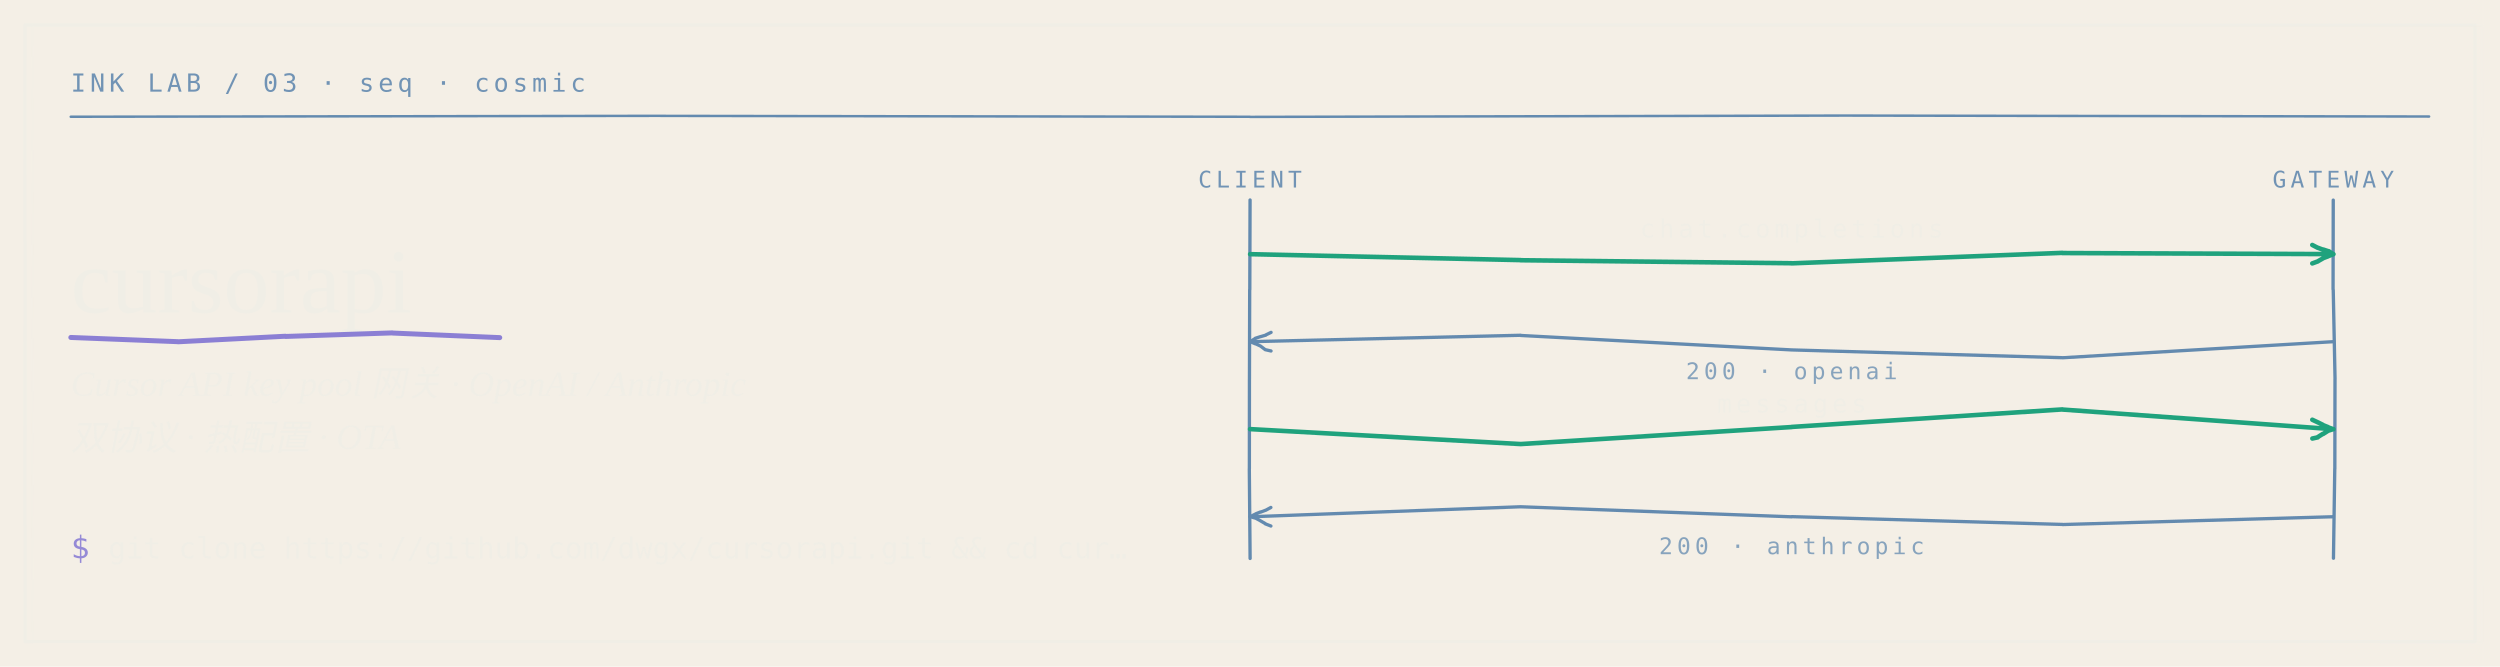
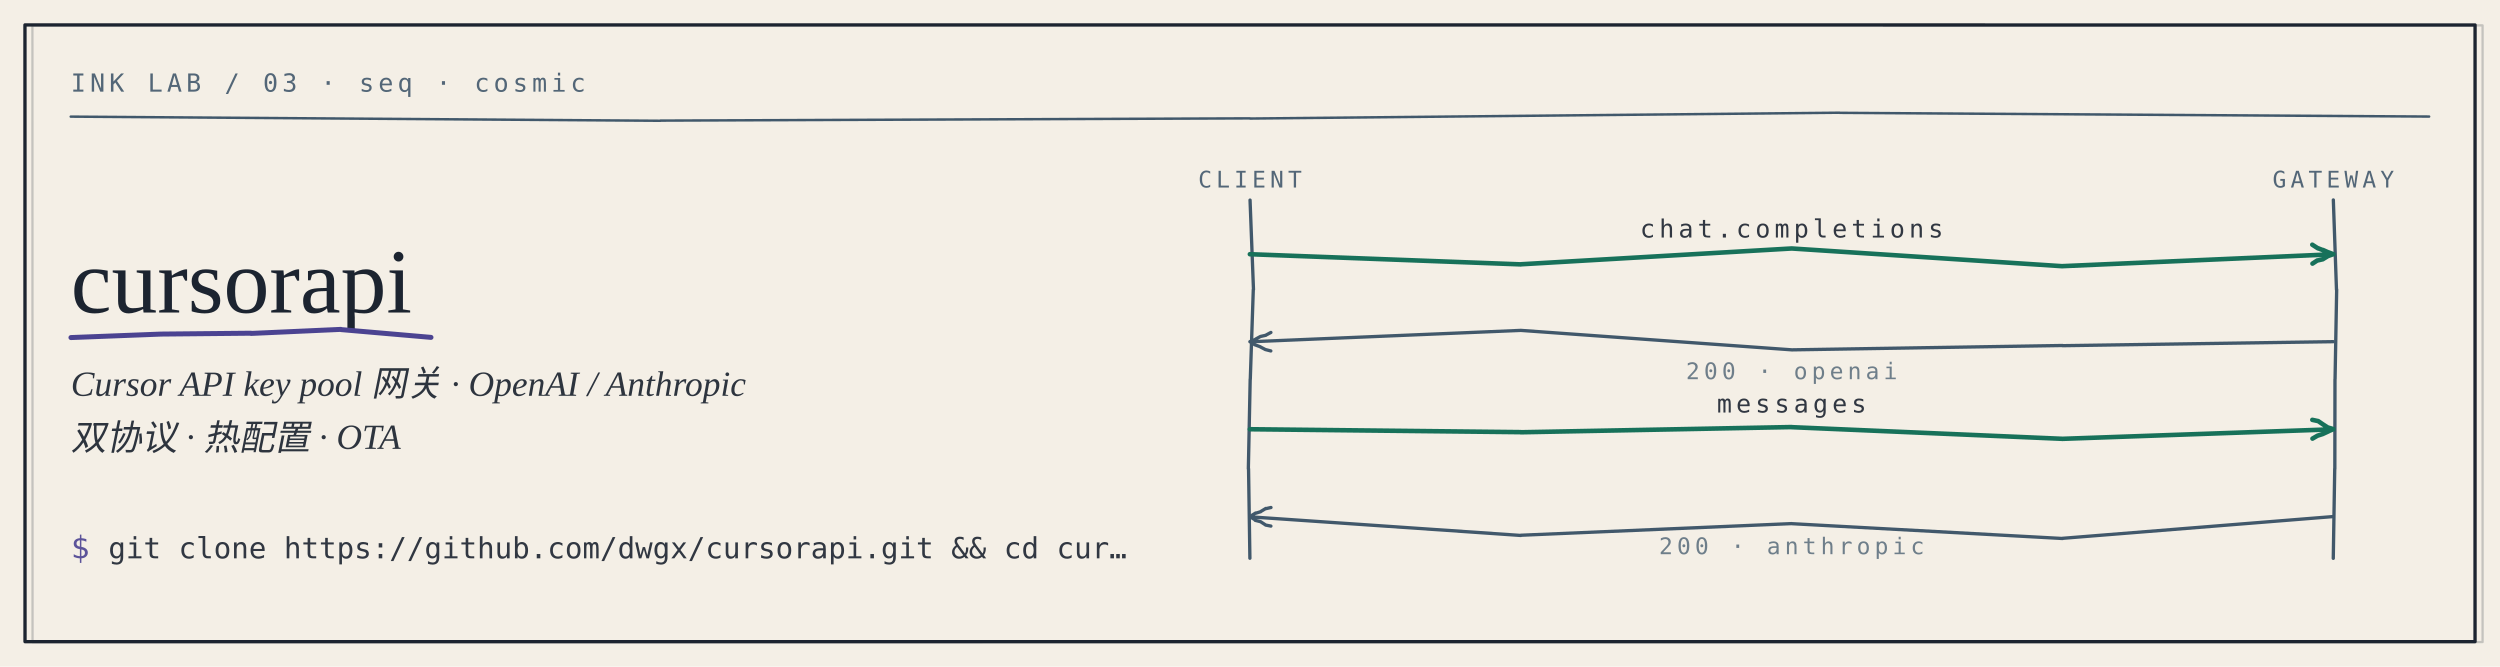
<svg xmlns="http://www.w3.org/2000/svg" width="1200" height="320" viewBox="0 0 1200 320" role="img" aria-label="cursorapi — Cursor API key pool 网关 · OpenAI / Anthropic 双协议 · 热配置 · OTA" font-family="Georgia,'Iowan Old Style','Times New Roman',Times,serif">
  <rect width="1200" height="320" fill="#F4EFE6" />
-   <text x="34" y="44" font-size="12" font-family="ui-monospace,'Cascadia Mono',Consolas,'SF Mono',monospace" font-weight="400" fill="#638aaf" text-anchor="start" letter-spacing="2.0" opacity="0.9">INK LAB / 03 · seq · cosmic</text>
-   <path d="M33.95 56.04 L317.05 55.6 L317.0 55.62 L600.01 56.05 L599.96 56.11 L882.99 55.48 L883.06 55.47 L1165.97 55.93" fill="none" stroke="#638aaf" stroke-width="1.2" stroke-linecap="round" stroke-linejoin="round" opacity="1.0" />
-   <path d="M600.03 96.0 L599.9 138.98 L599.85 139.04 L599.74 181.97 L599.73 182.0 L599.7 224.94 L599.67 225.0 L600.05 268.05" fill="none" stroke="#638aaf" stroke-width="1.6" stroke-linecap="round" stroke-linejoin="round" opacity="1.0" />
-   <path d="M1119.96 96.06 L1119.87 138.95 L1119.95 139.05 L1120.82 181.95 L1120.8 181.95 L1120.72 225.06 L1120.69 224.94 L1120.06 267.95" fill="none" stroke="#638aaf" stroke-width="1.6" stroke-linecap="round" stroke-linejoin="round" opacity="1.0" />
-   <text x="600" y="90" font-size="11" font-family="ui-monospace,'Cascadia Mono',Consolas,'SF Mono',monospace" font-weight="400" fill="#638aaf" text-anchor="middle" letter-spacing="2.0" opacity="0.9">CLIENT</text>
-   <text x="1120" y="90" font-size="11" font-family="ui-monospace,'Cascadia Mono',Consolas,'SF Mono',monospace" font-weight="400" fill="#638aaf" text-anchor="middle" letter-spacing="2.0" opacity="0.9">GATEWAY</text>
-   <path d="M600.06 122.0 L729.95 124.85 L729.94 124.91 L859.93 126.35 L859.94 126.41 L990.0 121.37 L989.94 121.46 L1119.95 121.97M1120.06 122.0 L1117.56 122.96 L1117.54 123.02 L1115.01 123.96 L1115.02 124.02 L1112.69 125.35 L1112.63 125.44 L1109.9 126.44M1120.0 121.98 L1117.77 120.58 L1117.71 120.62 L1115.11 119.77 L1115.08 119.87 L1112.49 118.89 L1112.54 118.96 L1109.9 117.59" fill="none" stroke="#1fa27d" stroke-width="2.2" stroke-linecap="round" stroke-linejoin="round" opacity="1.0" />
-   <text x="860" y="114" font-size="12" font-family="ui-monospace,'Cascadia Mono',Consolas,'SF Mono',monospace" font-weight="400" fill="#f0eee6" text-anchor="middle" letter-spacing="2.0" opacity="0.9">chat.completions</text>
-   <path d="M1120.07 164.0 L990.05 171.72 L989.95 171.7 L859.98 167.96 L860.03 167.96 L729.95 161.02 L729.96 160.93 L600.06 164.01M600.07 164.0 L602.59 162.43 L602.49 162.4 L605.1 161.56 L605.15 161.57 L607.6 160.86 L607.61 160.76 L610.11 159.54M600.06 163.98 L602.61 165.05 L602.61 164.97 L605.07 166.12 L605.01 166.08 L607.36 167.87 L607.37 167.85 L610.09 168.47" fill="none" stroke="#638aaf" stroke-width="1.6" stroke-linecap="round" stroke-linejoin="round" opacity="1.0" />
-   <text x="860" y="182" font-size="11" font-family="ui-monospace,'Cascadia Mono',Consolas,'SF Mono',monospace" font-weight="400" fill="#638aaf" text-anchor="middle" letter-spacing="2.0" opacity="0.75">200 · openai</text>
-   <path d="M600.03 205.97 L730.0 213.15 L730.04 213.14 L860.04 204.98 L859.97 204.93 L989.98 196.52 L990.06 196.59 L1119.98 206.01M1120.03 205.97 L1117.48 206.76 L1117.52 206.75 L1115.04 208.33 L1114.96 208.27 L1112.44 209.85 L1112.52 209.93 L1109.94 210.49M1120.06 206.02 L1117.39 205.1 L1117.47 205.01 L1114.93 204.0 L1114.93 203.9 L1112.62 202.74 L1112.67 202.78 L1109.91 201.48" fill="none" stroke="#1fa27d" stroke-width="2.2" stroke-linecap="round" stroke-linejoin="round" opacity="1.0" />
-   <text x="860" y="198" font-size="12" font-family="ui-monospace,'Cascadia Mono',Consolas,'SF Mono',monospace" font-weight="400" fill="#f0eee6" text-anchor="middle" letter-spacing="2.0" opacity="0.9">messages</text>
-   <path d="M1120.03 248.03 L990.03 251.78 L990.05 251.73 L860.04 247.99 L860.05 248.07 L729.94 243.25 L730.06 243.24 L599.97 248.06M600.03 248.03 L602.77 246.67 L602.79 246.62 L605.02 245.74 L605.03 245.83 L607.34 244.97 L607.47 244.96 L610.02 243.58M599.99 247.98 L602.61 248.7 L602.62 248.67 L605.16 250.06 L605.18 250.08 L607.41 251.38 L607.29 251.42 L610.03 252.49" fill="none" stroke="#638aaf" stroke-width="1.6" stroke-linecap="round" stroke-linejoin="round" opacity="1.0" />
-   <text x="860" y="266" font-size="11" font-family="ui-monospace,'Cascadia Mono',Consolas,'SF Mono',monospace" font-weight="400" fill="#638aaf" text-anchor="middle" letter-spacing="2.0" opacity="0.75">200 · anthropic</text>
-   <text x="34" y="150" font-size="44" font-family="Georgia,'Iowan Old Style','Times New Roman',Times,serif" font-weight="400" fill="#f0eee6" text-anchor="start">cursorapi</text>
-   <path d="M34.0 161.98 L85.48 164.01 L85.42 164.06 L137.03 161.39 L137.0 161.5 L188.39 159.79 L188.43 159.86 L239.87 162.06" fill="none" stroke="#8b7fd4" stroke-width="2.4" stroke-linecap="round" stroke-linejoin="round" opacity="1.0" />
-   <text x="34" y="190" font-size="17" font-family="Georgia,'Iowan Old Style','Times New Roman',Times,serif" font-weight="400" fill="#f0eee6" text-anchor="start" font-style="italic" opacity="0.92">Cursor API key pool 网关 · OpenAI / Anthropic</text>
-   <text x="34" y="216" font-size="17" font-family="Georgia,'Iowan Old Style','Times New Roman',Times,serif" font-weight="400" fill="#f0eee6" text-anchor="start" font-style="italic" opacity="0.92">双协议 · 热配置 · OTA</text>
-   <text x="34" y="268" font-size="15" font-family="ui-monospace,'Cascadia Mono',Consolas,'SF Mono',monospace" font-weight="400" fill="#8b7fd4" text-anchor="start" opacity="0.9">$</text>
-   <text x="52" y="268" font-size="14" font-family="ui-monospace,'Cascadia Mono',Consolas,'SF Mono',monospace" font-weight="400" fill="#f0eee6" text-anchor="start" opacity="0.9">git clone https://github.com/dwgx/cursorapi.git &amp;&amp; cd cur…</text>
-   <path d="M11.96 12.0 L1188.0 12.02 L1187.99 307.98 L12.03 308.0 Z" fill="none" stroke="#f0eee6" stroke-width="1.6" stroke-linecap="round" stroke-linejoin="round" opacity="1.0" />
-   <path d="M13.94 11.0 L1190.0 11.03 L1189.98 306.97 L14.05 307.0 Z" transform="translate(1.6 1.2)" fill="none" stroke="#f0eee6" stroke-width="1.1" stroke-linecap="round" stroke-linejoin="round" opacity="0.22" />
+   <text x="34" y="44" font-size="12" font-family="ui-monospace,'Cascadia Mono',Consolas,'SF Mono',monospace" font-weight="400" fill="#41586B" text-anchor="start" letter-spacing="2.0" opacity="0.9">INK LAB / 03 · seq · cosmic</text>
+   <path d="M33.95 55.98 L317.02 57.97 L316.96 57.89 L599.97 56.81 L600.0 56.9 L883.04 54.1 L883.04 54.16 L1165.98 55.95" fill="none" stroke="#41586B" stroke-width="1.2" stroke-linecap="round" stroke-linejoin="round" opacity="1.0" />
+   <path d="M600.02 96.05 L601.67 138.98 L601.58 138.99 L600.14 181.97 L600.09 182.01 L599.21 224.99 L599.3 225.03 L599.95 267.95" fill="none" stroke="#41586B" stroke-width="1.6" stroke-linecap="round" stroke-linejoin="round" opacity="1.0" />
+   <path d="M1120.0 95.98 L1121.51 139.06 L1121.6 138.96 L1120.83 181.97 L1120.79 182.04 L1120.72 225.02 L1120.67 224.98 L1119.97 268.0" fill="none" stroke="#41586B" stroke-width="1.6" stroke-linecap="round" stroke-linejoin="round" opacity="1.0" />
+   <text x="600" y="90" font-size="11" font-family="ui-monospace,'Cascadia Mono',Consolas,'SF Mono',monospace" font-weight="400" fill="#41586B" text-anchor="middle" letter-spacing="2.0" opacity="0.9">CLIENT</text>
+   <text x="1120" y="90" font-size="11" font-family="ui-monospace,'Cascadia Mono',Consolas,'SF Mono',monospace" font-weight="400" fill="#41586B" text-anchor="middle" letter-spacing="2.0" opacity="0.9">GATEWAY</text>
+   <path d="M599.94 122.02 L729.99 126.9 L729.94 126.86 L859.99 119.27 L860.04 119.27 L989.96 127.78 L990.06 127.75 L1120.04 122.05M1119.94 122.02 L1117.68 122.82 L1117.63 122.78 L1114.94 124.44 L1114.98 124.44 L1112.17 125.08 L1112.27 125.04 L1109.99 126.53M1120.06 122.03 L1117.62 121.11 L1117.55 121.12 L1115.04 119.99 L1115.11 120.11 L1112.6 119.13 L1112.65 119.23 L1109.9 117.46" fill="none" stroke="#17715A" stroke-width="2.2" stroke-linecap="round" stroke-linejoin="round" opacity="1.0" />
+   <text x="860" y="114" font-size="12" font-family="ui-monospace,'Cascadia Mono',Consolas,'SF Mono',monospace" font-weight="400" fill="#1C2430" text-anchor="middle" letter-spacing="2.0" opacity="0.9">chat.completions</text>
+   <path d="M1119.95 164.0 L990.03 165.93 L990.01 165.84 L860.01 167.93 L860.02 167.92 L730.03 158.59 L729.95 158.59 L599.98 164.06M599.95 164.0 L602.79 162.82 L602.76 162.74 L604.99 161.52 L605.0 161.51 L607.58 160.94 L607.49 160.94 L610.03 159.58M600.01 163.97 L602.34 165.51 L602.36 165.5 L604.99 166.47 L604.98 166.52 L607.38 167.78 L607.3 167.76 L609.99 168.45" fill="none" stroke="#41586B" stroke-width="1.6" stroke-linecap="round" stroke-linejoin="round" opacity="1.0" />
+   <text x="860" y="182" font-size="11" font-family="ui-monospace,'Cascadia Mono',Consolas,'SF Mono',monospace" font-weight="400" fill="#41586B" text-anchor="middle" letter-spacing="2.0" opacity="0.75">200 · openai</text>
+   <path d="M599.95 206.03 L729.95 207.43 L729.94 207.49 L860.03 204.99 L859.98 205.04 L989.94 210.63 L989.93 210.64 L1120.04 206.06M1119.95 206.03 L1117.71 206.97 L1117.69 207.04 L1115.01 208.28 L1114.96 208.32 L1112.4 209.13 L1112.39 209.14 L1109.99 210.53M1120.01 205.96 L1117.66 205.28 L1117.59 205.36 L1115.05 203.71 L1115.08 203.74 L1112.72 202.12 L1112.68 202.12 L1109.92 201.53" fill="none" stroke="#17715A" stroke-width="2.2" stroke-linecap="round" stroke-linejoin="round" opacity="1.0" />
+   <text x="860" y="198" font-size="12" font-family="ui-monospace,'Cascadia Mono',Consolas,'SF Mono',monospace" font-weight="400" fill="#1C2430" text-anchor="middle" letter-spacing="2.0" opacity="0.9">messages</text>
+   <path d="M1119.97 247.95 L989.96 258.4 L990.05 258.48 L860.03 251.36 L859.96 251.33 L729.97 256.92 L730.01 257.02 L600.02 248.07M599.97 247.95 L602.7 246.25 L602.8 246.33 L605.14 245.61 L605.07 245.58 L607.58 244.06 L607.62 244.16 L610.07 243.6M599.93 247.96 L602.58 249.62 L602.5 249.76 L605.04 250.4 L605.1 250.43 L607.52 252.0 L607.48 252.02 L610.03 252.52" fill="none" stroke="#41586B" stroke-width="1.6" stroke-linecap="round" stroke-linejoin="round" opacity="1.0" />
+   <text x="860" y="266" font-size="11" font-family="ui-monospace,'Cascadia Mono',Consolas,'SF Mono',monospace" font-weight="400" fill="#41586B" text-anchor="middle" letter-spacing="2.0" opacity="0.75">200 · anthropic</text>
+   <text x="34" y="150" font-size="44" font-family="Georgia,'Iowan Old Style','Times New Roman',Times,serif" font-weight="400" fill="#1C2430" text-anchor="start">cursorapi</text>
+   <path d="M34.06 162.03 L77.28 160.36 L77.21 160.36 L120.42 159.94 L120.49 160.05 L163.63 158.1 L163.68 158.2 L206.87 161.94" fill="none" stroke="#4B4391" stroke-width="2.4" stroke-linecap="round" stroke-linejoin="round" opacity="1.0" />
+   <text x="34" y="190" font-size="17" font-family="Georgia,'Iowan Old Style','Times New Roman',Times,serif" font-weight="400" fill="#1C2430" text-anchor="start" font-style="italic" opacity="0.92">Cursor API key pool 网关 · OpenAI / Anthropic</text>
+   <text x="34" y="216" font-size="17" font-family="Georgia,'Iowan Old Style','Times New Roman',Times,serif" font-weight="400" fill="#1C2430" text-anchor="start" font-style="italic" opacity="0.92">双协议 · 热配置 · OTA</text>
+   <text x="34" y="268" font-size="15" font-family="ui-monospace,'Cascadia Mono',Consolas,'SF Mono',monospace" font-weight="400" fill="#4B4391" text-anchor="start" opacity="0.9">$</text>
+   <text x="52" y="268" font-size="14" font-family="ui-monospace,'Cascadia Mono',Consolas,'SF Mono',monospace" font-weight="400" fill="#1C2430" text-anchor="start" opacity="0.9">git clone https://github.com/dwgx/cursorapi.git &amp;&amp; cd cur…</text>
+   <path d="M11.98 11.96 L1188.03 11.99 L1188.02 307.99 L12.01 308.0 Z" fill="none" stroke="#1C2430" stroke-width="1.6" stroke-linecap="round" stroke-linejoin="round" opacity="1.0" />
+   <path d="M13.96 10.94 L1190.04 10.98 L1190.04 306.99 L14.02 307.01 Z" transform="translate(1.6 1.2)" fill="none" stroke="#1C2430" stroke-width="1.1" stroke-linecap="round" stroke-linejoin="round" opacity="0.22" />
</svg>
